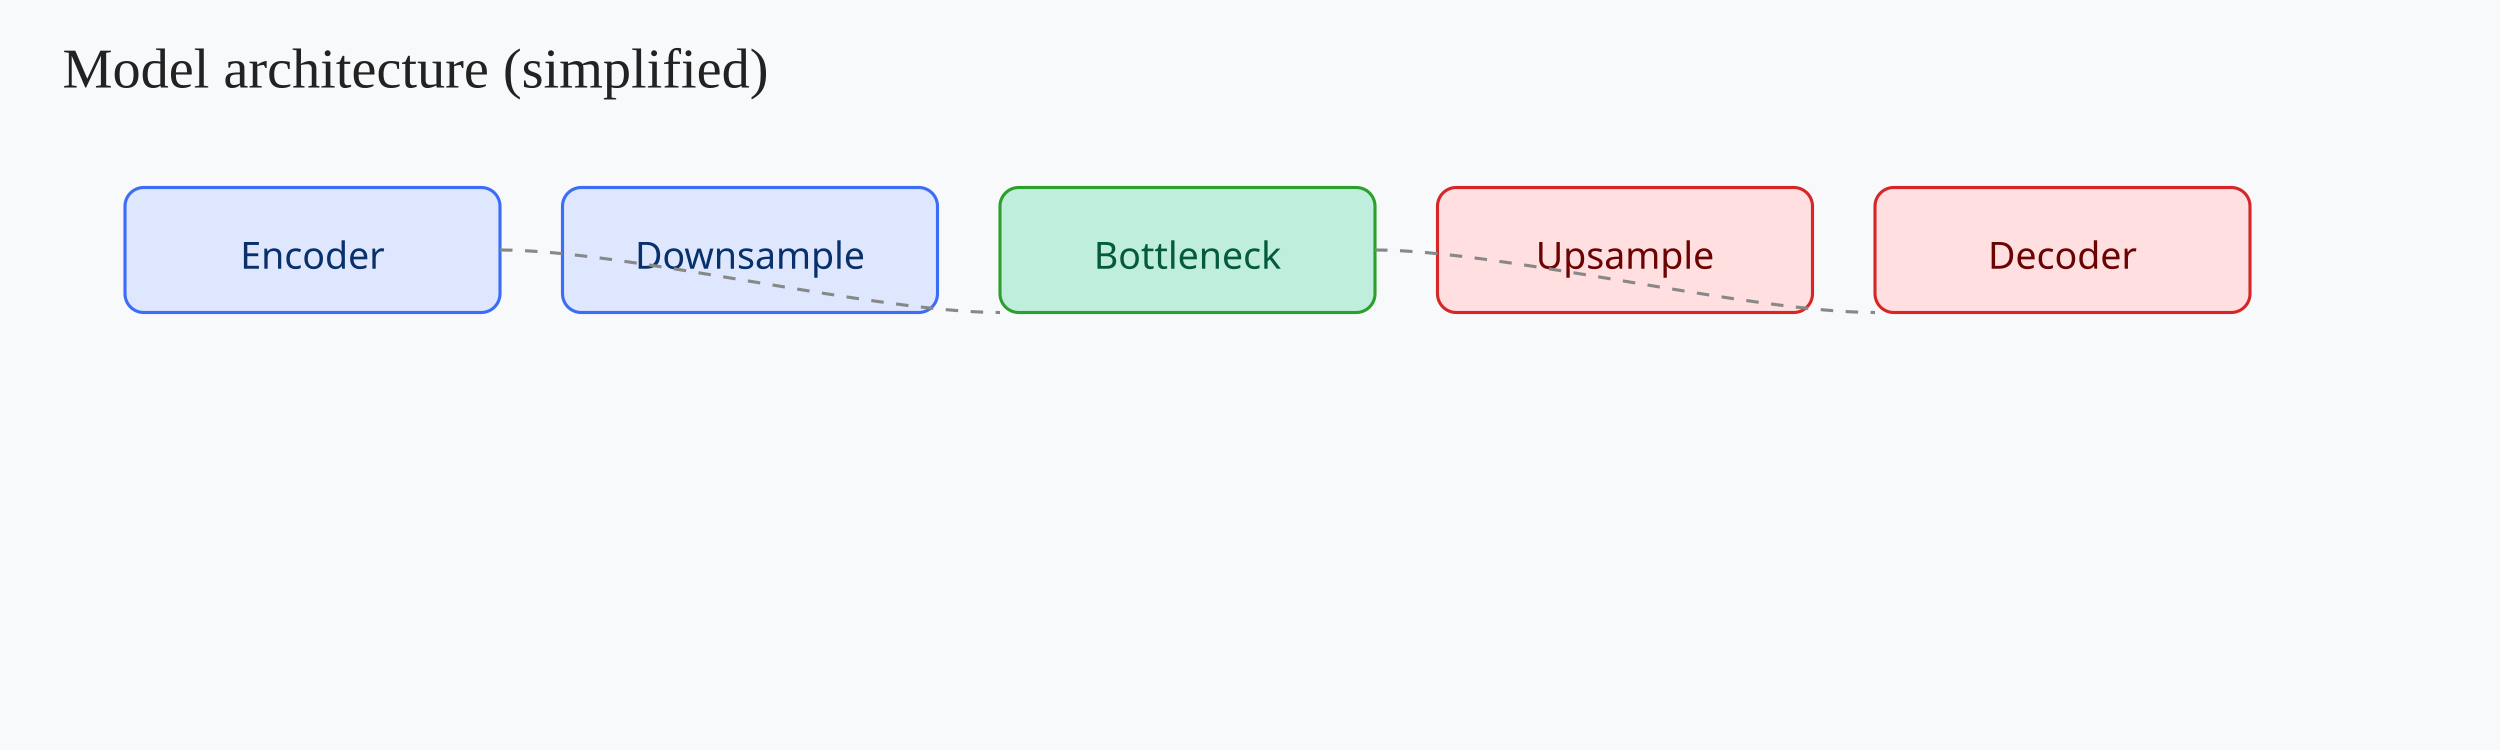
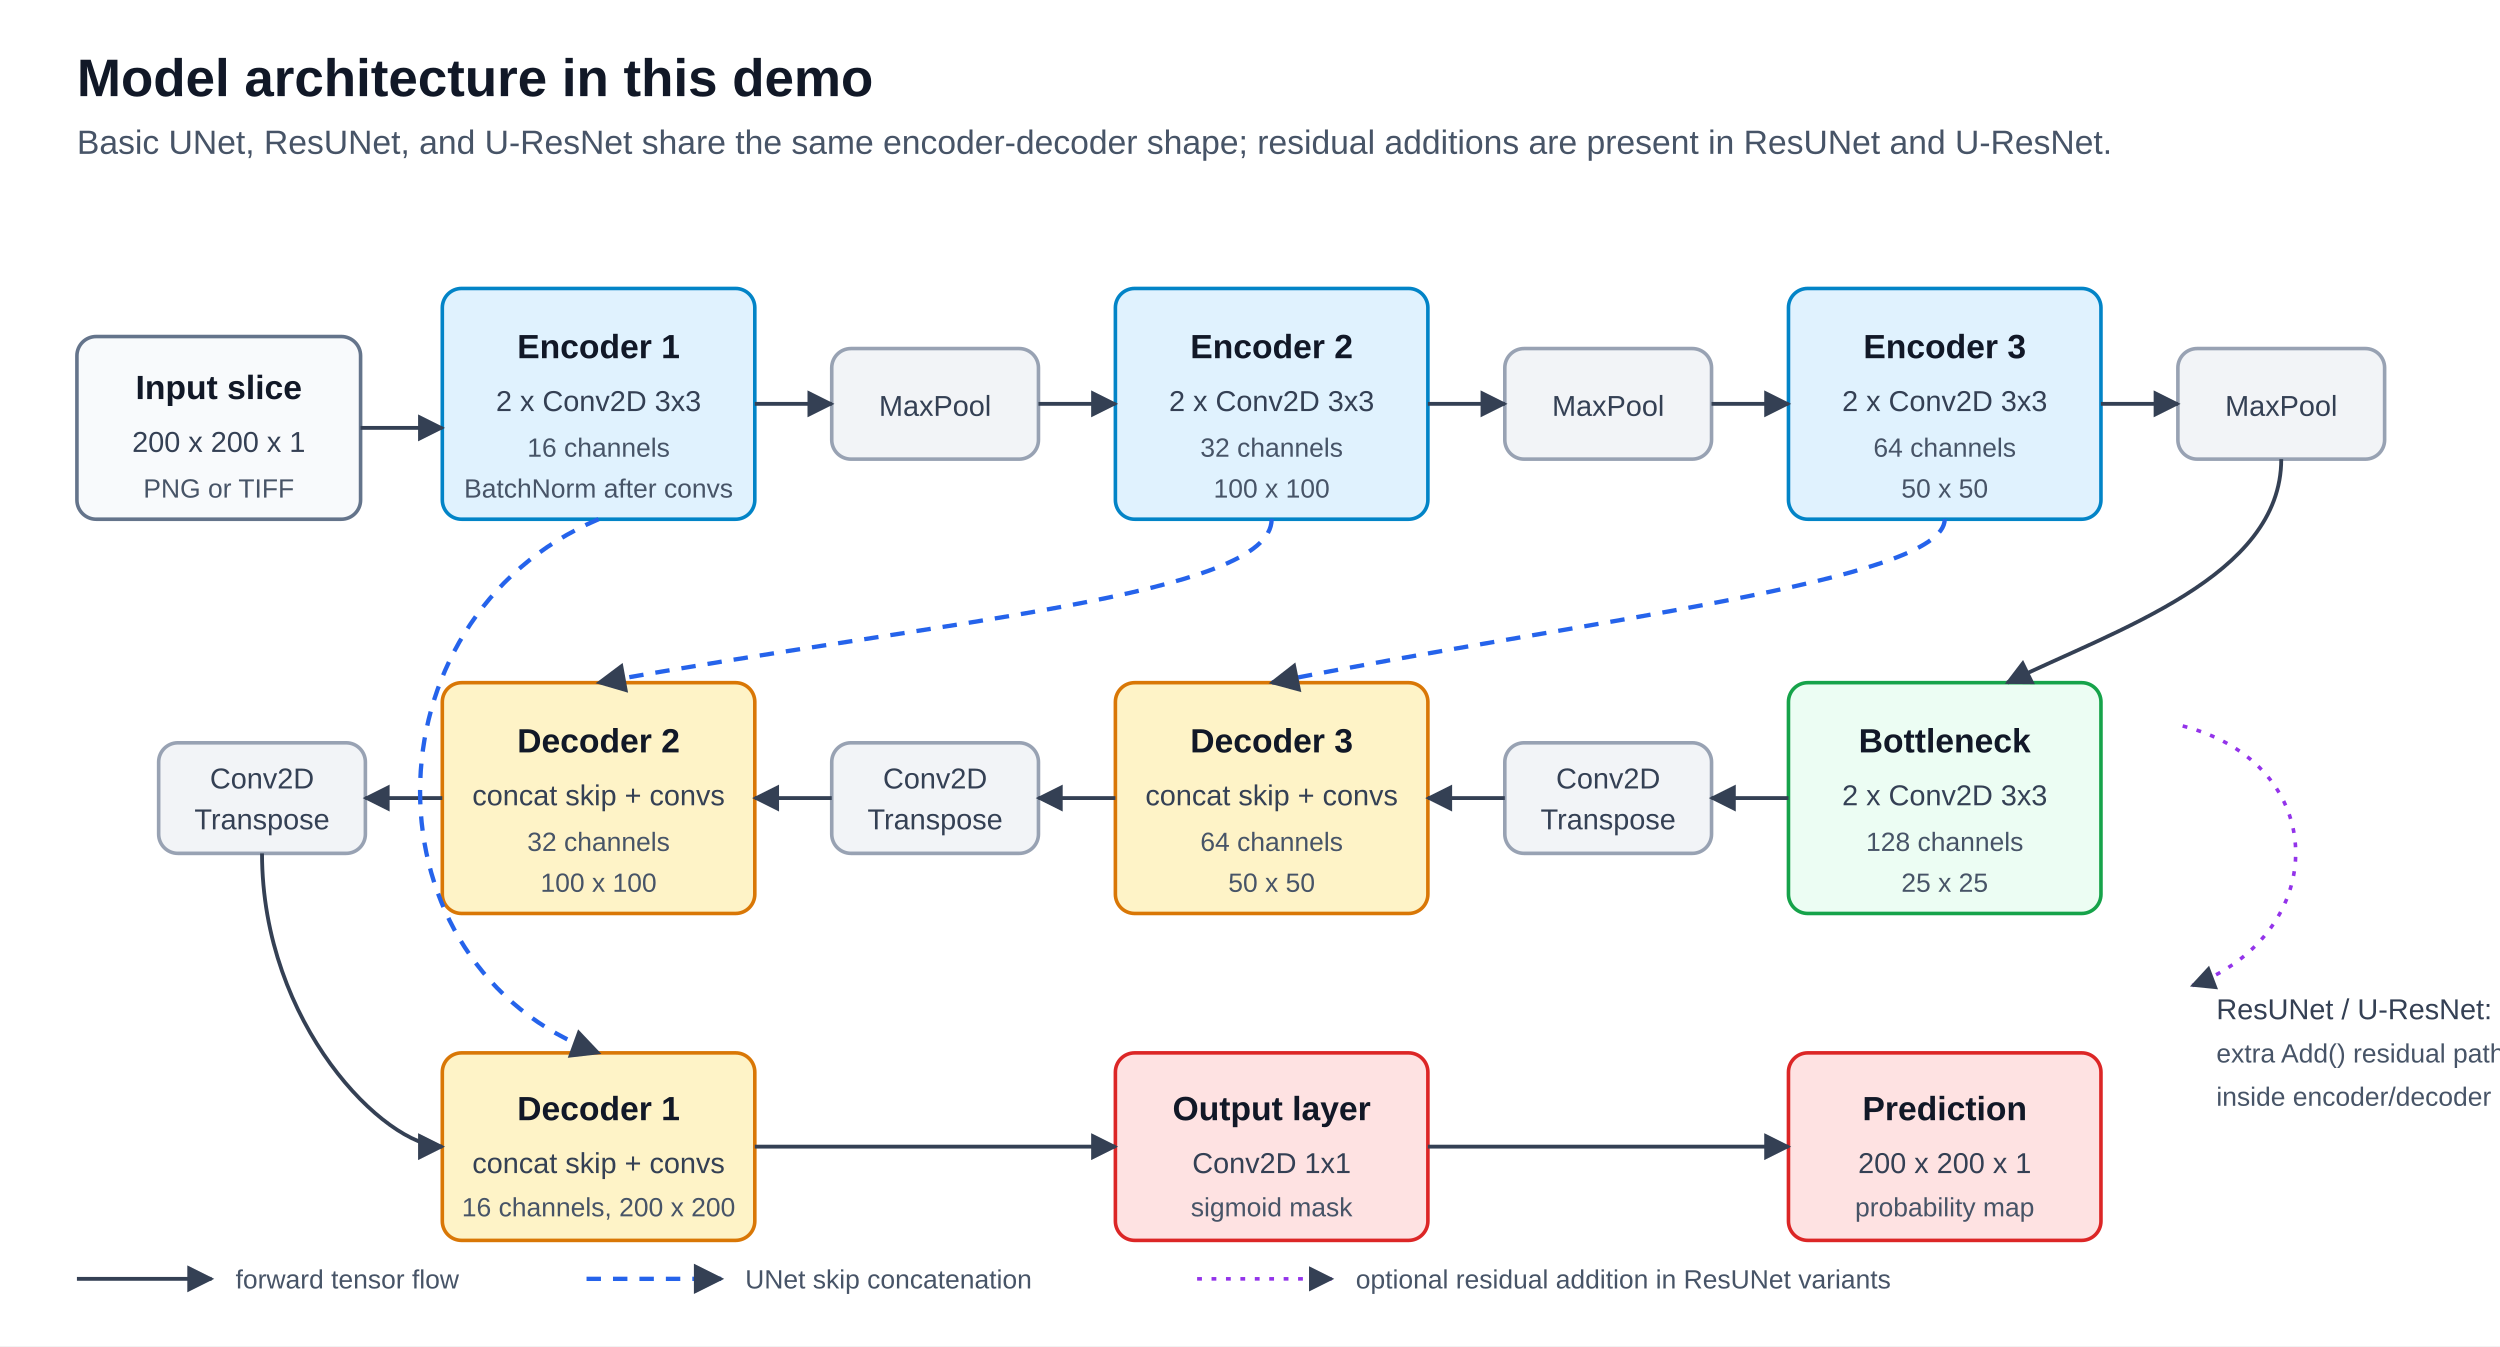
- <svg xmlns="http://www.w3.org/2000/svg" width="800" height="240" viewBox="0 0 800 240">
-   <rect width="800" height="240" fill="#f8f9fb" />
-   <text x="20" y="28" font-size="18" fill="#222">Model architecture (simplified)</text>
-   <g font-family="sans-serif">
-     <rect x="40" y="60" width="120" height="40" rx="6" fill="#dfe7ff" stroke="#3b6df6" />
-     <text x="100" y="86" font-size="12" text-anchor="middle" fill="#08306b">Encoder</text>
-     <rect x="180" y="60" width="120" height="40" rx="6" fill="#dfe7ff" stroke="#3b6df6" />
-     <text x="240" y="86" font-size="12" text-anchor="middle" fill="#08306b">Downsample</text>
-     <rect x="320" y="60" width="120" height="40" rx="6" fill="#bfeedd" stroke="#2ca02c" />
-     <text x="380" y="86" font-size="12" text-anchor="middle" fill="#045a3d">Bottleneck</text>
-     <rect x="460" y="60" width="120" height="40" rx="6" fill="#ffdfe0" stroke="#d62728" />
-     <text x="520" y="86" font-size="12" text-anchor="middle" fill="#6b0303">Upsample</text>
-     <rect x="600" y="60" width="120" height="40" rx="6" fill="#ffdfe0" stroke="#d62728" />
-     <text x="660" y="86" font-size="12" text-anchor="middle" fill="#6b0303">Decoder</text>
-     <path d="M160 80 C200 80, 280 100, 320 100" stroke="#888" fill="none" stroke-dasharray="4" />
-     <path d="M440 80 C480 80, 560 100, 600 100" stroke="#888" fill="none" stroke-dasharray="4" />
+ <svg xmlns="http://www.w3.org/2000/svg" width="1040" height="560" viewBox="0 0 1040 560" role="img" aria-labelledby="title desc">
+   <defs>
+     <marker id="arrow" viewBox="0 0 10 10" refX="9" refY="5" markerWidth="7" markerHeight="7" orient="auto-start-reverse">
+       <path d="M 0 0 L 10 5 L 0 10 z" fill="#344054" />
+     </marker>
+     <style>
+       .bg { fill: #ffffff; }
+       .title { font: 700 22px Arial, sans-serif; fill: #111827; }
+       .subtitle { font: 14px Arial, sans-serif; fill: #475467; }
+       .label { font: 700 14px Arial, sans-serif; fill: #111827; }
+       .small { font: 12px Arial, sans-serif; fill: #344054; }
+       .tiny { font: 11px Arial, sans-serif; fill: #475467; }
+       .block { stroke-width: 1.5; rx: 8; }
+       .input { fill: #f8fafc; stroke: #64748b; }
+       .enc { fill: #e0f2fe; stroke: #0284c7; }
+       .bridge { fill: #ecfdf3; stroke: #16a34a; }
+       .dec { fill: #fef3c7; stroke: #d97706; }
+       .out { fill: #fee2e2; stroke: #dc2626; }
+       .op { fill: #f2f4f7; stroke: #98a2b3; }
+       .flow { fill: none; stroke: #344054; stroke-width: 1.6; marker-end: url(#arrow); }
+       .skip { fill: none; stroke: #2563eb; stroke-width: 1.8; stroke-dasharray: 6 5; marker-end: url(#arrow); }
+       .res { fill: none; stroke: #9333ea; stroke-width: 1.5; stroke-dasharray: 2 4; marker-end: url(#arrow); }
+     </style>
+   </defs>
+   <rect class="bg" width="1040" height="560" />
+   <text class="title" x="32" y="40">Model architecture in this demo</text>
+   <text class="subtitle" x="32" y="64">Basic UNet, ResUNet, and U-ResNet share the same encoder-decoder shape; residual additions are present in ResUNet and U-ResNet.</text>
+   <g>
+     <rect class="block input" x="32" y="140" width="118" height="76" />
+     <text class="label" x="91" y="166" text-anchor="middle">Input slice</text>
+     <text class="small" x="91" y="188" text-anchor="middle">200 x 200 x 1</text>
+     <text class="tiny" x="91" y="207" text-anchor="middle">PNG or TIFF</text>
+     <rect class="block enc" x="184" y="120" width="130" height="96" />
+     <text class="label" x="249" y="149" text-anchor="middle">Encoder 1</text>
+     <text class="small" x="249" y="171" text-anchor="middle">2 x Conv2D 3x3</text>
+     <text class="tiny" x="249" y="190" text-anchor="middle">16 channels</text>
+     <text class="tiny" x="249" y="207" text-anchor="middle">BatchNorm after convs</text>
+     <rect class="block op" x="346" y="145" width="86" height="46" />
+     <text class="small" x="389" y="173" text-anchor="middle">MaxPool</text>
+     <rect class="block enc" x="464" y="120" width="130" height="96" />
+     <text class="label" x="529" y="149" text-anchor="middle">Encoder 2</text>
+     <text class="small" x="529" y="171" text-anchor="middle">2 x Conv2D 3x3</text>
+     <text class="tiny" x="529" y="190" text-anchor="middle">32 channels</text>
+     <text class="tiny" x="529" y="207" text-anchor="middle">100 x 100</text>
+     <rect class="block op" x="626" y="145" width="86" height="46" />
+     <text class="small" x="669" y="173" text-anchor="middle">MaxPool</text>
+     <rect class="block enc" x="744" y="120" width="130" height="96" />
+     <text class="label" x="809" y="149" text-anchor="middle">Encoder 3</text>
+     <text class="small" x="809" y="171" text-anchor="middle">2 x Conv2D 3x3</text>
+     <text class="tiny" x="809" y="190" text-anchor="middle">64 channels</text>
+     <text class="tiny" x="809" y="207" text-anchor="middle">50 x 50</text>
+     <rect class="block op" x="906" y="145" width="86" height="46" />
+     <text class="small" x="949" y="173" text-anchor="middle">MaxPool</text>
+   </g>
+   <g>
+     <rect class="block bridge" x="744" y="284" width="130" height="96" />
+     <text class="label" x="809" y="313" text-anchor="middle">Bottleneck</text>
+     <text class="small" x="809" y="335" text-anchor="middle">2 x Conv2D 3x3</text>
+     <text class="tiny" x="809" y="354" text-anchor="middle">128 channels</text>
+     <text class="tiny" x="809" y="371" text-anchor="middle">25 x 25</text>
+   </g>
+   <g>
+     <rect class="block op" x="626" y="309" width="86" height="46" />
+     <text class="small" x="669" y="328" text-anchor="middle">Conv2D</text>
+     <text class="small" x="669" y="345" text-anchor="middle">Transpose</text>
+     <rect class="block dec" x="464" y="284" width="130" height="96" />
+     <text class="label" x="529" y="313" text-anchor="middle">Decoder 3</text>
+     <text class="small" x="529" y="335" text-anchor="middle">concat skip + convs</text>
+     <text class="tiny" x="529" y="354" text-anchor="middle">64 channels</text>
+     <text class="tiny" x="529" y="371" text-anchor="middle">50 x 50</text>
+     <rect class="block op" x="346" y="309" width="86" height="46" />
+     <text class="small" x="389" y="328" text-anchor="middle">Conv2D</text>
+     <text class="small" x="389" y="345" text-anchor="middle">Transpose</text>
+     <rect class="block dec" x="184" y="284" width="130" height="96" />
+     <text class="label" x="249" y="313" text-anchor="middle">Decoder 2</text>
+     <text class="small" x="249" y="335" text-anchor="middle">concat skip + convs</text>
+     <text class="tiny" x="249" y="354" text-anchor="middle">32 channels</text>
+     <text class="tiny" x="249" y="371" text-anchor="middle">100 x 100</text>
+     <rect class="block op" x="66" y="309" width="86" height="46" />
+     <text class="small" x="109" y="328" text-anchor="middle">Conv2D</text>
+     <text class="small" x="109" y="345" text-anchor="middle">Transpose</text>
+   </g>
+   <g>
+     <rect class="block dec" x="184" y="438" width="130" height="78" />
+     <text class="label" x="249" y="466" text-anchor="middle">Decoder 1</text>
+     <text class="small" x="249" y="488" text-anchor="middle">concat skip + convs</text>
+     <text class="tiny" x="249" y="506" text-anchor="middle">16 channels, 200 x 200</text>
+     <rect class="block out" x="464" y="438" width="130" height="78" />
+     <text class="label" x="529" y="466" text-anchor="middle">Output layer</text>
+     <text class="small" x="529" y="488" text-anchor="middle">Conv2D 1x1</text>
+     <text class="tiny" x="529" y="506" text-anchor="middle">sigmoid mask</text>
+     <rect class="block out" x="744" y="438" width="130" height="78" />
+     <text class="label" x="809" y="466" text-anchor="middle">Prediction</text>
+     <text class="small" x="809" y="488" text-anchor="middle">200 x 200 x 1</text>
+     <text class="tiny" x="809" y="506" text-anchor="middle">probability map</text>
+   </g>
+   <path class="flow" d="M150 178 L184 178" />
+   <path class="flow" d="M314 168 L346 168" />
+   <path class="flow" d="M432 168 L464 168" />
+   <path class="flow" d="M594 168 L626 168" />
+   <path class="flow" d="M712 168 L744 168" />
+   <path class="flow" d="M874 168 L906 168" />
+   <path class="flow" d="M949 191 C949 240 880 262 835 284" />
+   <path class="flow" d="M744 332 L712 332" />
+   <path class="flow" d="M626 332 L594 332" />
+   <path class="flow" d="M464 332 L432 332" />
+   <path class="flow" d="M346 332 L314 332" />
+   <path class="flow" d="M184 332 L152 332" />
+   <path class="flow" d="M109 355 C109 426 160 477 184 477" />
+   <path class="flow" d="M314 477 L464 477" />
+   <path class="flow" d="M594 477 L744 477" />
+   <path class="skip" d="M809 216 C809 242 658 258 529 284" />
+   <path class="skip" d="M529 216 C529 248 392 258 249 284" />
+   <path class="skip" d="M249 216 C150 258 150 402 249 438" />
+   <path class="res" d="M908 302 C970 318 970 388 912 410" />
+   <text class="small" x="922" y="424">ResUNet / U-ResNet:</text>
+   <text class="tiny" x="922" y="442">extra Add() residual paths</text>
+   <text class="tiny" x="922" y="460">inside encoder/decoder blocks</text>
+   <g>
+     <line x1="32" y1="532" x2="88" y2="532" class="flow" />
+     <text class="tiny" x="98" y="536">forward tensor flow</text>
+     <line x1="244" y1="532" x2="300" y2="532" class="skip" />
+     <text class="tiny" x="310" y="536">UNet skip concatenation</text>
+     <line x1="498" y1="532" x2="554" y2="532" class="res" />
+     <text class="tiny" x="564" y="536">optional residual addition in ResUNet variants</text>
  </g>
</svg>
